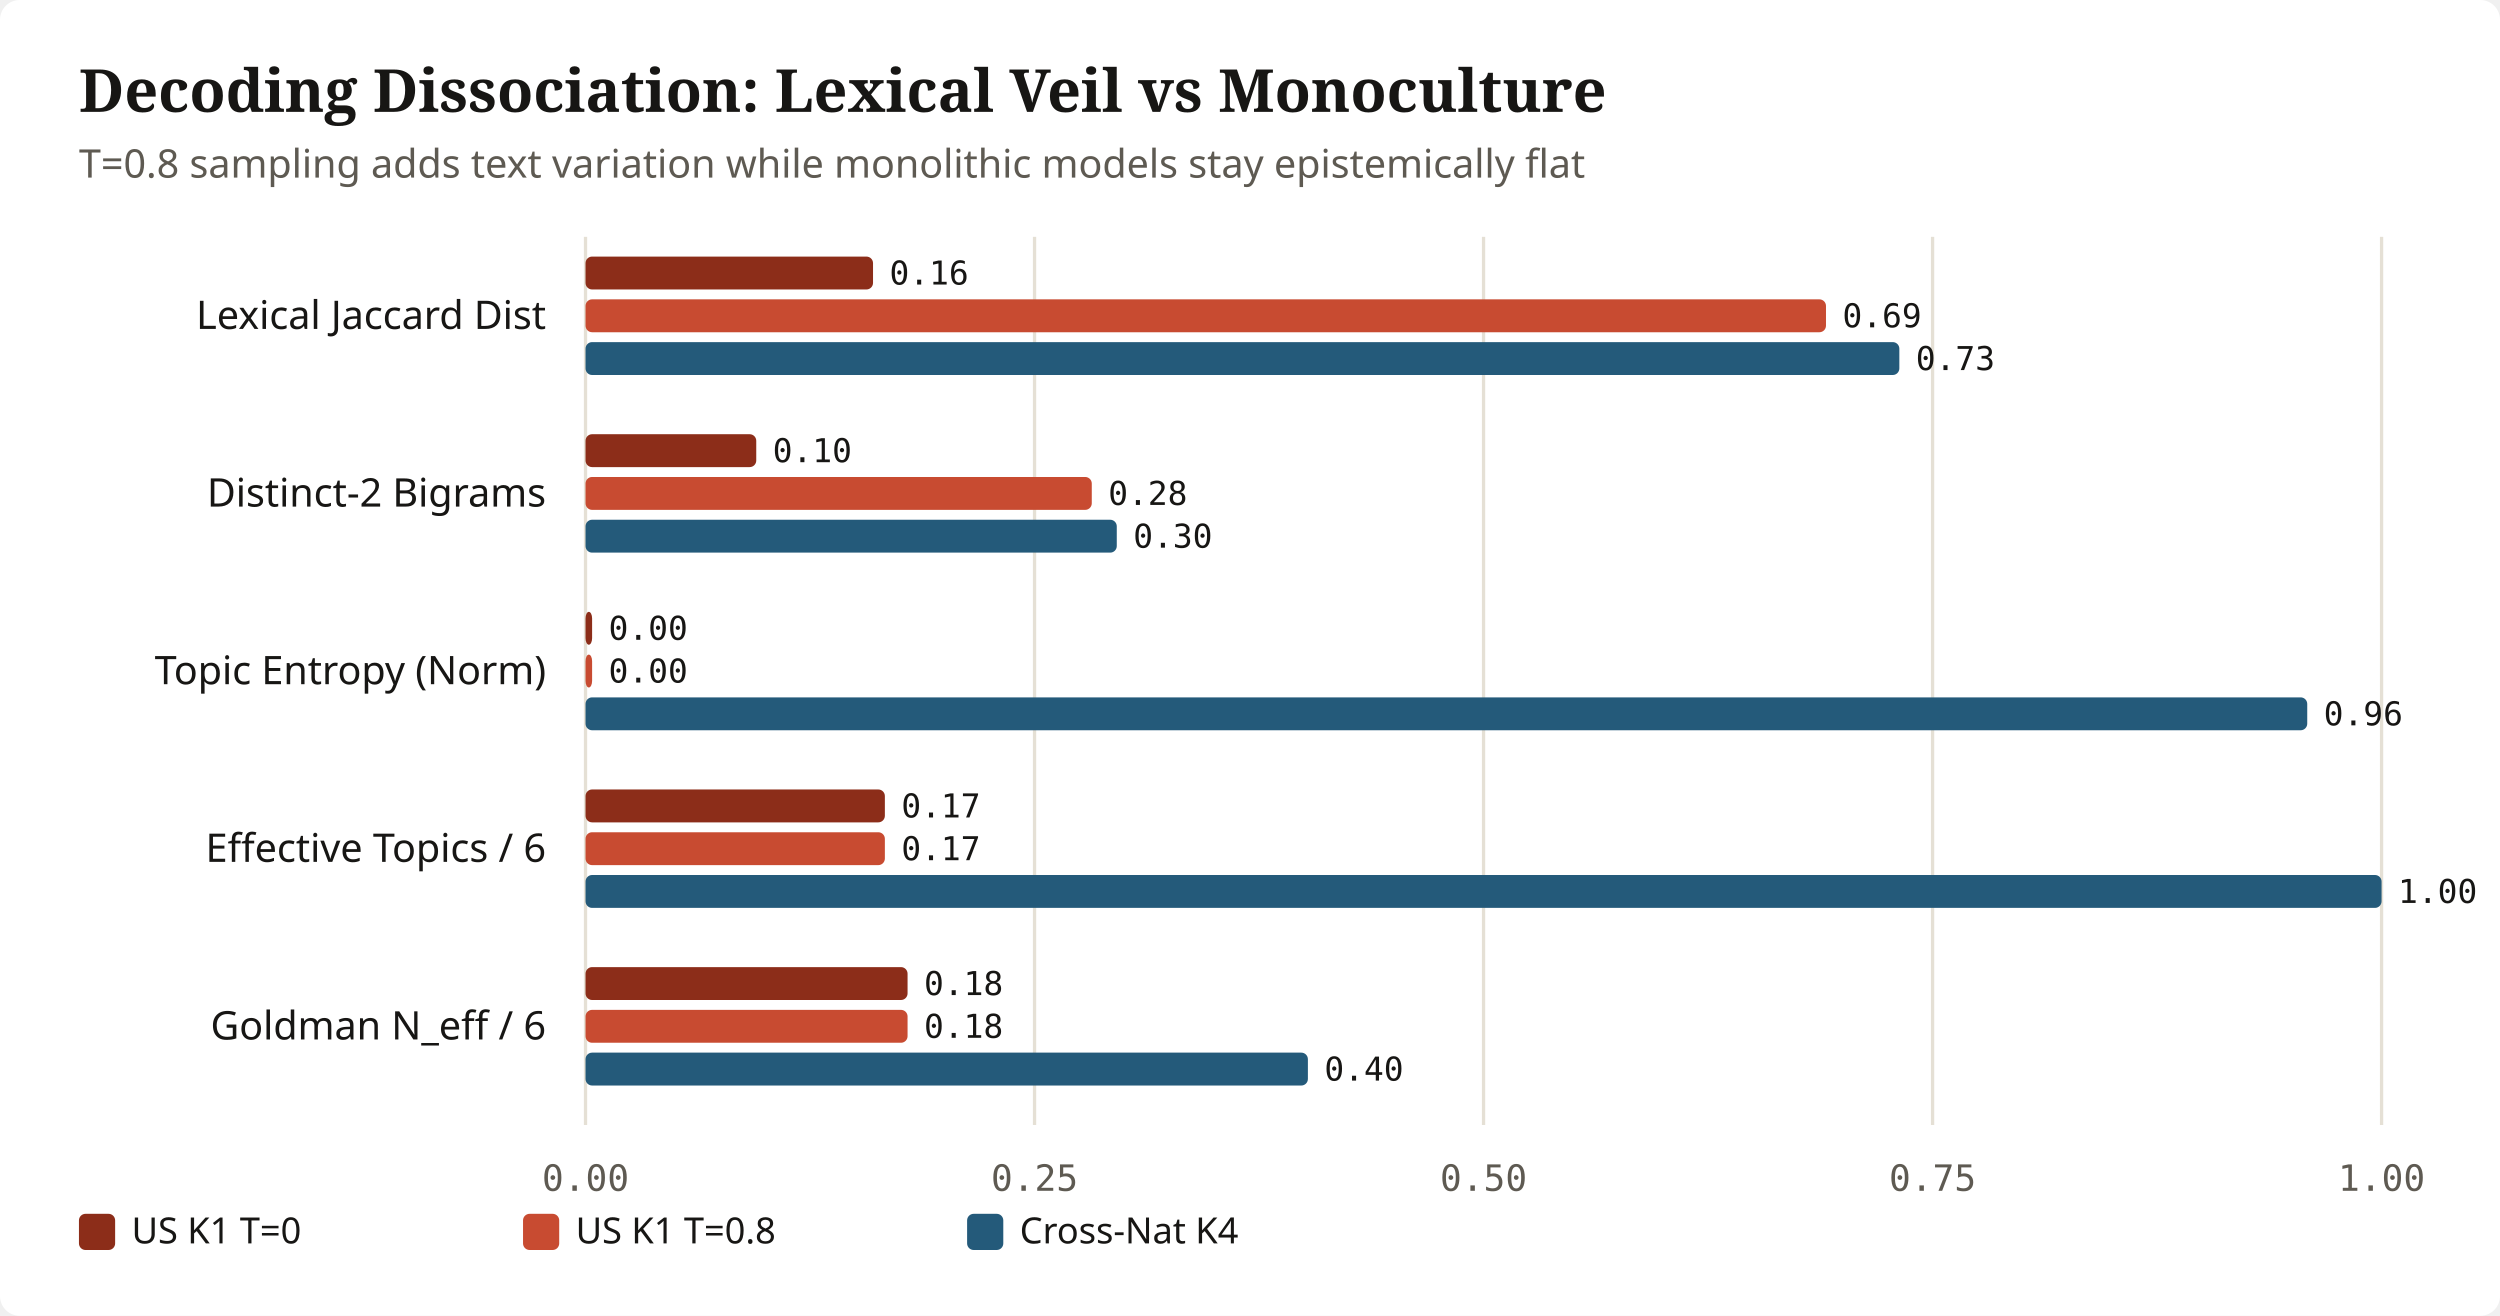
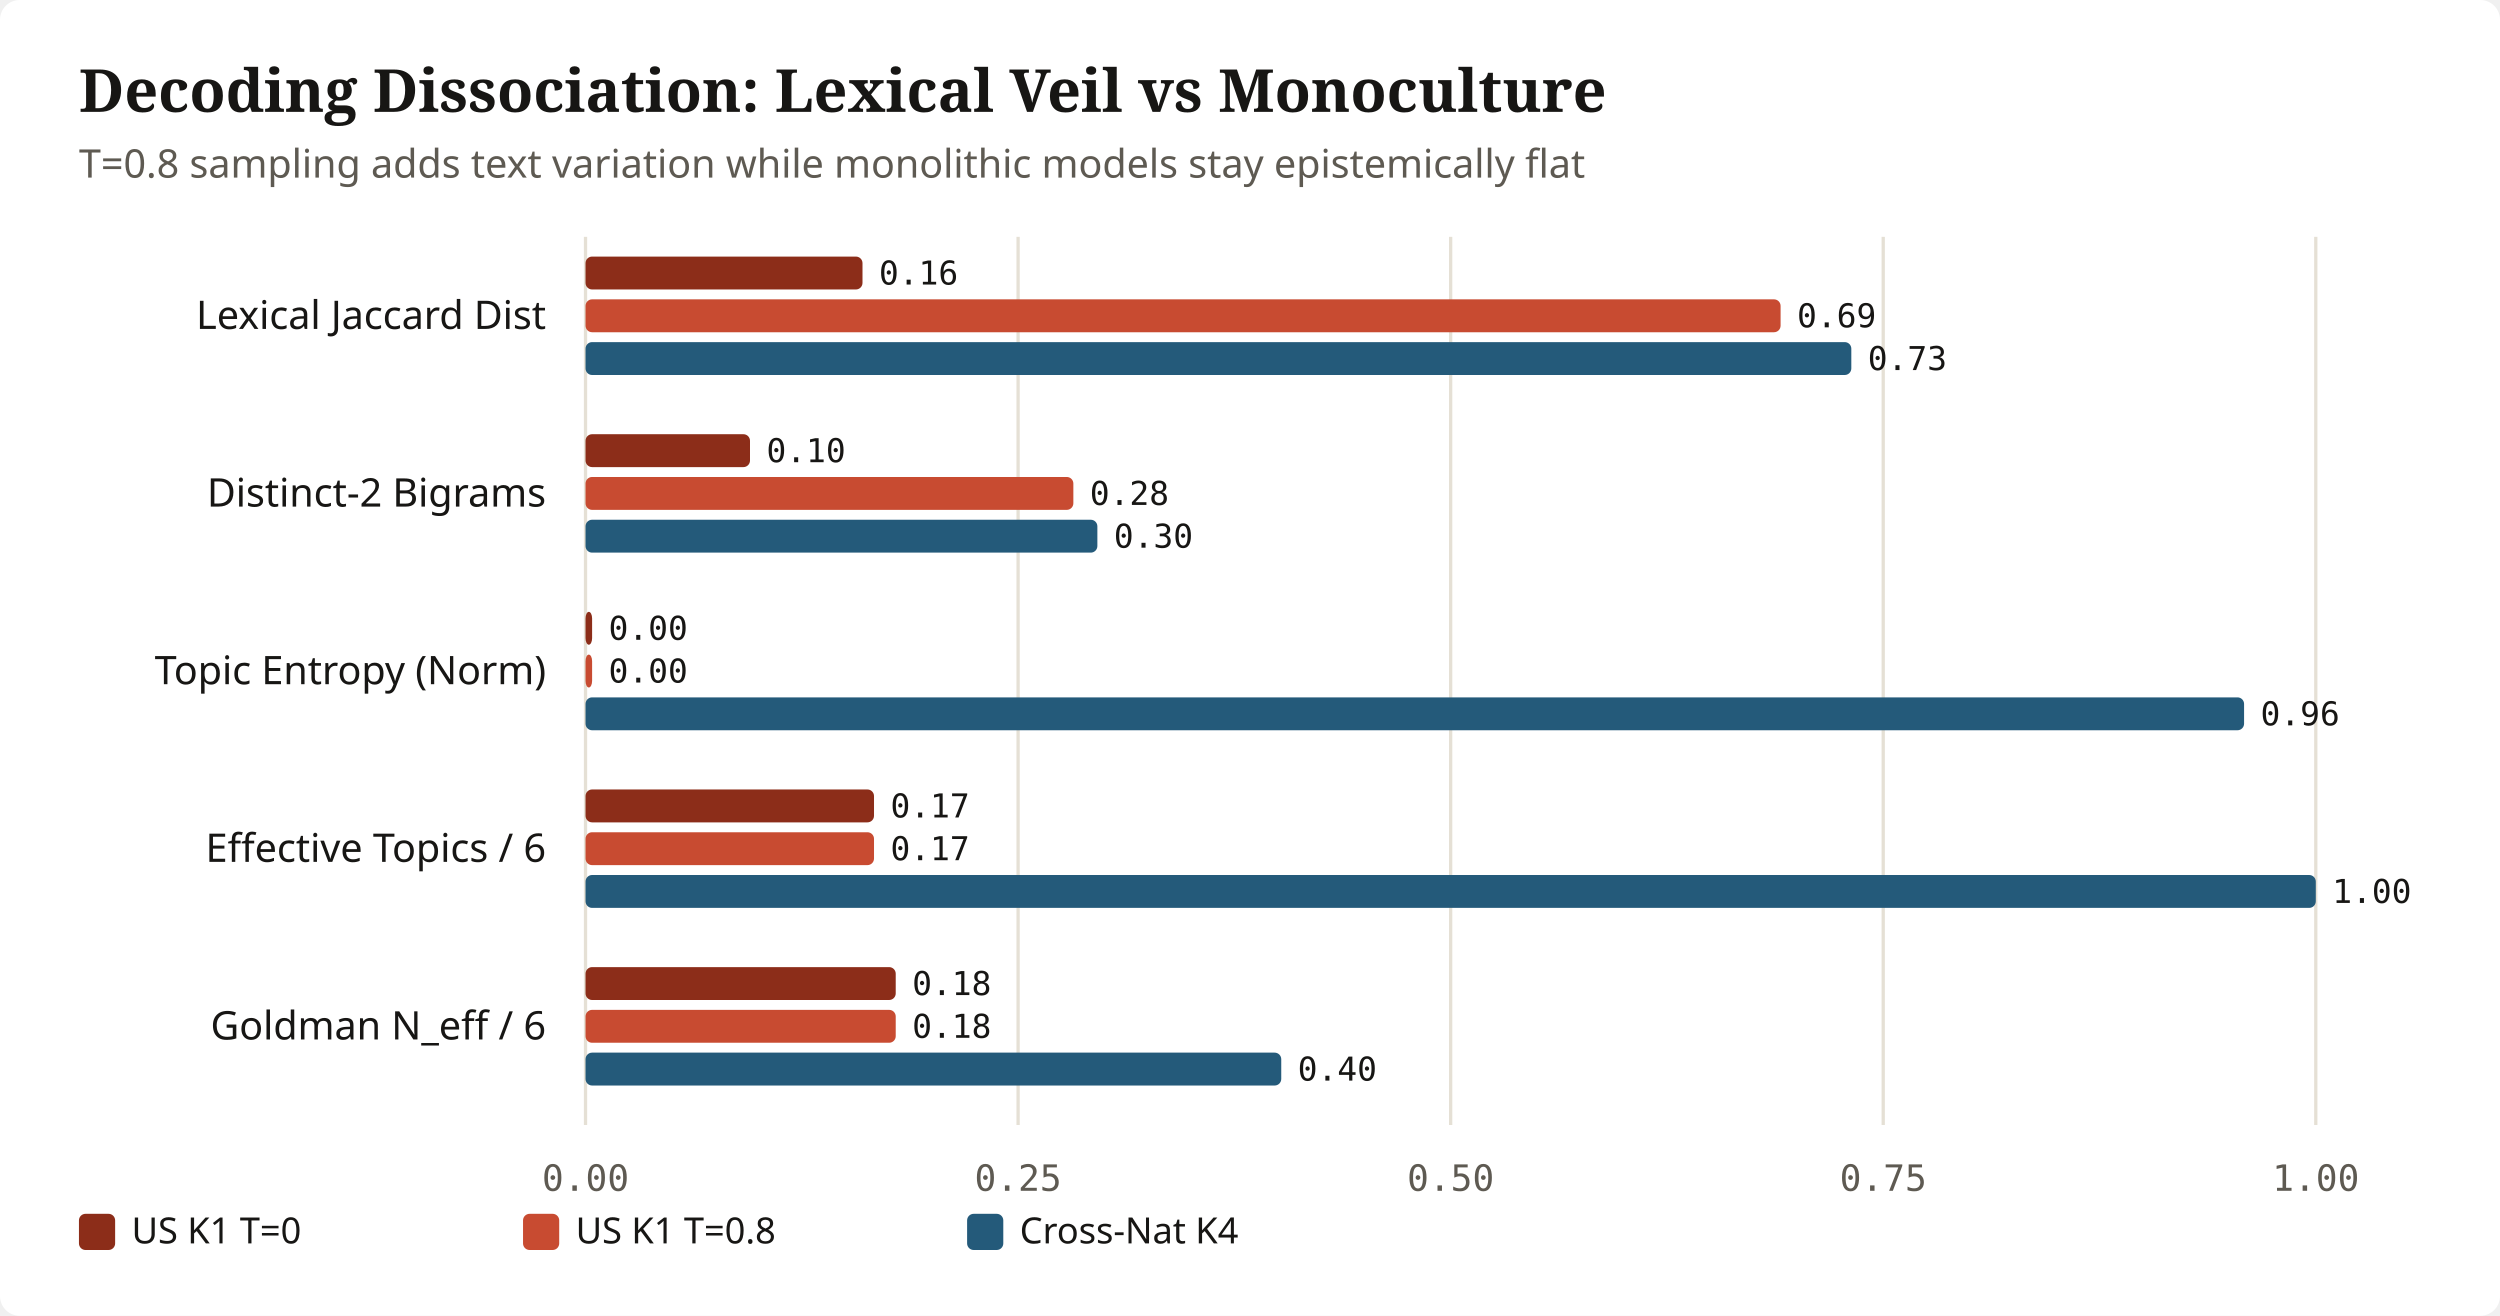
<svg xmlns="http://www.w3.org/2000/svg" viewBox="0 0 760 400" width="760" height="400" role="img" aria-label="Decoding Double Dissociation">
  <rect width="760" height="400" fill="#FFFFFF" rx="6" />
  <text x="24" y="34" font-family="Georgia,serif" font-size="18" font-weight="700" fill="#171614">Decoding Dissociation: Lexical Veil vs Monoculture</text>
  <text x="24" y="54" font-family="sans-serif" font-size="12" fill="#5E5A52">T=0.8 sampling adds text variation while monolithic models stay epistemically flat</text>
  <line x1="178.0" y1="72" x2="178.0" y2="342" stroke="#E5E0D5" stroke-width="1" />
  <text x="178.0" y="362" text-anchor="middle" font-family="monospace" font-size="11" fill="#5E5A52">0.00</text>
-   <line x1="314.5" y1="72" x2="314.5" y2="342" stroke="#E5E0D5" stroke-width="1" />
-   <text x="314.5" y="362" text-anchor="middle" font-family="monospace" font-size="11" fill="#5E5A52">0.25</text>
-   <line x1="451.0" y1="72" x2="451.0" y2="342" stroke="#E5E0D5" stroke-width="1" />
-   <text x="451.0" y="362" text-anchor="middle" font-family="monospace" font-size="11" fill="#5E5A52">0.50</text>
-   <line x1="587.5" y1="72" x2="587.5" y2="342" stroke="#E5E0D5" stroke-width="1" />
-   <text x="587.5" y="362" text-anchor="middle" font-family="monospace" font-size="11" fill="#5E5A52">0.75</text>
-   <line x1="724.0" y1="72" x2="724.0" y2="342" stroke="#E5E0D5" stroke-width="1" />
-   <text x="724.0" y="362" text-anchor="middle" font-family="monospace" font-size="11" fill="#5E5A52">1.00</text>
+   <line x1="309.5" y1="72" x2="309.5" y2="342" stroke="#E5E0D5" stroke-width="1" />
+   <text x="309.5" y="362" text-anchor="middle" font-family="monospace" font-size="11" fill="#5E5A52">0.25</text>
+   <line x1="441.0" y1="72" x2="441.0" y2="342" stroke="#E5E0D5" stroke-width="1" />
+   <text x="441.0" y="362" text-anchor="middle" font-family="monospace" font-size="11" fill="#5E5A52">0.50</text>
+   <line x1="572.5" y1="72" x2="572.5" y2="342" stroke="#E5E0D5" stroke-width="1" />
+   <text x="572.5" y="362" text-anchor="middle" font-family="monospace" font-size="11" fill="#5E5A52">0.75</text>
+   <line x1="704.0" y1="72" x2="704.0" y2="342" stroke="#E5E0D5" stroke-width="1" />
+   <text x="704.0" y="362" text-anchor="middle" font-family="monospace" font-size="11" fill="#5E5A52">1.00</text>
  <text x="166" y="100" text-anchor="end" font-family="sans-serif" font-size="12" fill="#171614">Lexical Jaccard Dist</text>
-   <rect x="178" y="78" width="87.4" height="10" rx="2" fill="#8C2D19" />
-   <text x="270.4" y="86.5" font-family="monospace" font-size="10" fill="#171614">0.16</text>
-   <rect x="178" y="91" width="377.1" height="10" rx="2" fill="#C84B31" />
-   <text x="560.1" y="99.5" font-family="monospace" font-size="10" fill="#171614">0.69</text>
-   <rect x="178" y="104" width="399.4" height="10" rx="2" fill="#245A7A" />
-   <text x="582.4" y="112.5" font-family="monospace" font-size="10" fill="#171614">0.73</text>
+   <rect x="178" y="78" width="84.2" height="10" rx="2" fill="#8C2D19" />
+   <text x="267.2" y="86.5" font-family="monospace" font-size="10" fill="#171614">0.16</text>
+   <rect x="178" y="91" width="363.3" height="10" rx="2" fill="#C84B31" />
+   <text x="546.3" y="99.5" font-family="monospace" font-size="10" fill="#171614">0.69</text>
+   <rect x="178" y="104" width="384.8" height="10" rx="2" fill="#245A7A" />
+   <text x="567.8" y="112.5" font-family="monospace" font-size="10" fill="#171614">0.73</text>
  <text x="166" y="154" text-anchor="end" font-family="sans-serif" font-size="12" fill="#171614">Distinct-2 Bigrams</text>
-   <rect x="178" y="132" width="51.9" height="10" rx="2" fill="#8C2D19" />
-   <text x="234.9" y="140.5" font-family="monospace" font-size="10" fill="#171614">0.10</text>
-   <rect x="178" y="145" width="153.9" height="10" rx="2" fill="#C84B31" />
-   <text x="336.9" y="153.5" font-family="monospace" font-size="10" fill="#171614">0.28</text>
-   <rect x="178" y="158" width="161.5" height="10" rx="2" fill="#245A7A" />
-   <text x="344.5" y="166.5" font-family="monospace" font-size="10" fill="#171614">0.30</text>
+   <rect x="178" y="132" width="50.0" height="10" rx="2" fill="#8C2D19" />
+   <text x="233.0" y="140.5" font-family="monospace" font-size="10" fill="#171614">0.10</text>
+   <rect x="178" y="145" width="148.3" height="10" rx="2" fill="#C84B31" />
+   <text x="331.3" y="153.5" font-family="monospace" font-size="10" fill="#171614">0.28</text>
+   <rect x="178" y="158" width="155.6" height="10" rx="2" fill="#245A7A" />
+   <text x="338.6" y="166.5" font-family="monospace" font-size="10" fill="#171614">0.30</text>
  <text x="166" y="208" text-anchor="end" font-family="sans-serif" font-size="12" fill="#171614">Topic Entropy (Norm)</text>
  <rect x="178" y="186" width="2.0" height="10" rx="2" fill="#8C2D19" />
  <text x="185.0" y="194.5" font-family="monospace" font-size="10" fill="#171614">0.00</text>
  <rect x="178" y="199" width="2.0" height="10" rx="2" fill="#C84B31" />
  <text x="185.0" y="207.5" font-family="monospace" font-size="10" fill="#171614">0.00</text>
-   <rect x="178" y="212" width="523.4" height="10" rx="2" fill="#245A7A" />
-   <text x="706.4" y="220.5" font-family="monospace" font-size="10" fill="#171614">0.96</text>
+   <rect x="178" y="212" width="504.2" height="10" rx="2" fill="#245A7A" />
+   <text x="687.2" y="220.5" font-family="monospace" font-size="10" fill="#171614">0.96</text>
  <text x="166" y="262" text-anchor="end" font-family="sans-serif" font-size="12" fill="#171614">Effective Topics / 6</text>
-   <rect x="178" y="240" width="91.0" height="10" rx="2" fill="#8C2D19" />
-   <text x="274.0" y="248.5" font-family="monospace" font-size="10" fill="#171614">0.17</text>
-   <rect x="178" y="253" width="91.0" height="10" rx="2" fill="#C84B31" />
-   <text x="274.0" y="261.5" font-family="monospace" font-size="10" fill="#171614">0.17</text>
-   <rect x="178" y="266" width="546.0" height="10" rx="2" fill="#245A7A" />
-   <text x="729.0" y="274.5" font-family="monospace" font-size="10" fill="#171614">1.00</text>
+   <rect x="178" y="240" width="87.7" height="10" rx="2" fill="#8C2D19" />
+   <text x="270.7" y="248.5" font-family="monospace" font-size="10" fill="#171614">0.17</text>
+   <rect x="178" y="253" width="87.7" height="10" rx="2" fill="#C84B31" />
+   <text x="270.7" y="261.5" font-family="monospace" font-size="10" fill="#171614">0.17</text>
+   <rect x="178" y="266" width="526.0" height="10" rx="2" fill="#245A7A" />
+   <text x="709.0" y="274.5" font-family="monospace" font-size="10" fill="#171614">1.00</text>
  <text x="166" y="316" text-anchor="end" font-family="sans-serif" font-size="12" fill="#171614">Goldman N_eff / 6</text>
-   <rect x="178" y="294" width="97.9" height="10" rx="2" fill="#8C2D19" />
-   <text x="280.9" y="302.5" font-family="monospace" font-size="10" fill="#171614">0.18</text>
-   <rect x="178" y="307" width="97.9" height="10" rx="2" fill="#C84B31" />
-   <text x="280.9" y="315.5" font-family="monospace" font-size="10" fill="#171614">0.18</text>
-   <rect x="178" y="320" width="219.6" height="10" rx="2" fill="#245A7A" />
-   <text x="402.6" y="328.5" font-family="monospace" font-size="10" fill="#171614">0.40</text>
+   <rect x="178" y="294" width="94.3" height="10" rx="2" fill="#8C2D19" />
+   <text x="277.3" y="302.5" font-family="monospace" font-size="10" fill="#171614">0.18</text>
+   <rect x="178" y="307" width="94.3" height="10" rx="2" fill="#C84B31" />
+   <text x="277.3" y="315.5" font-family="monospace" font-size="10" fill="#171614">0.18</text>
+   <rect x="178" y="320" width="211.5" height="10" rx="2" fill="#245A7A" />
+   <text x="394.5" y="328.5" font-family="monospace" font-size="10" fill="#171614">0.40</text>
  <rect x="24" y="369" width="11" height="11" rx="2" fill="#8C2D19" />
  <text x="40" y="378" font-family="sans-serif" font-size="11" fill="#171614">US K1 T=0</text>
  <rect x="159" y="369" width="11" height="11" rx="2" fill="#C84B31" />
  <text x="175" y="378" font-family="sans-serif" font-size="11" fill="#171614">US K1 T=0.8</text>
  <rect x="294" y="369" width="11" height="11" rx="2" fill="#245A7A" />
  <text x="310" y="378" font-family="sans-serif" font-size="11" fill="#171614">Cross-Nat K4</text>
</svg>
